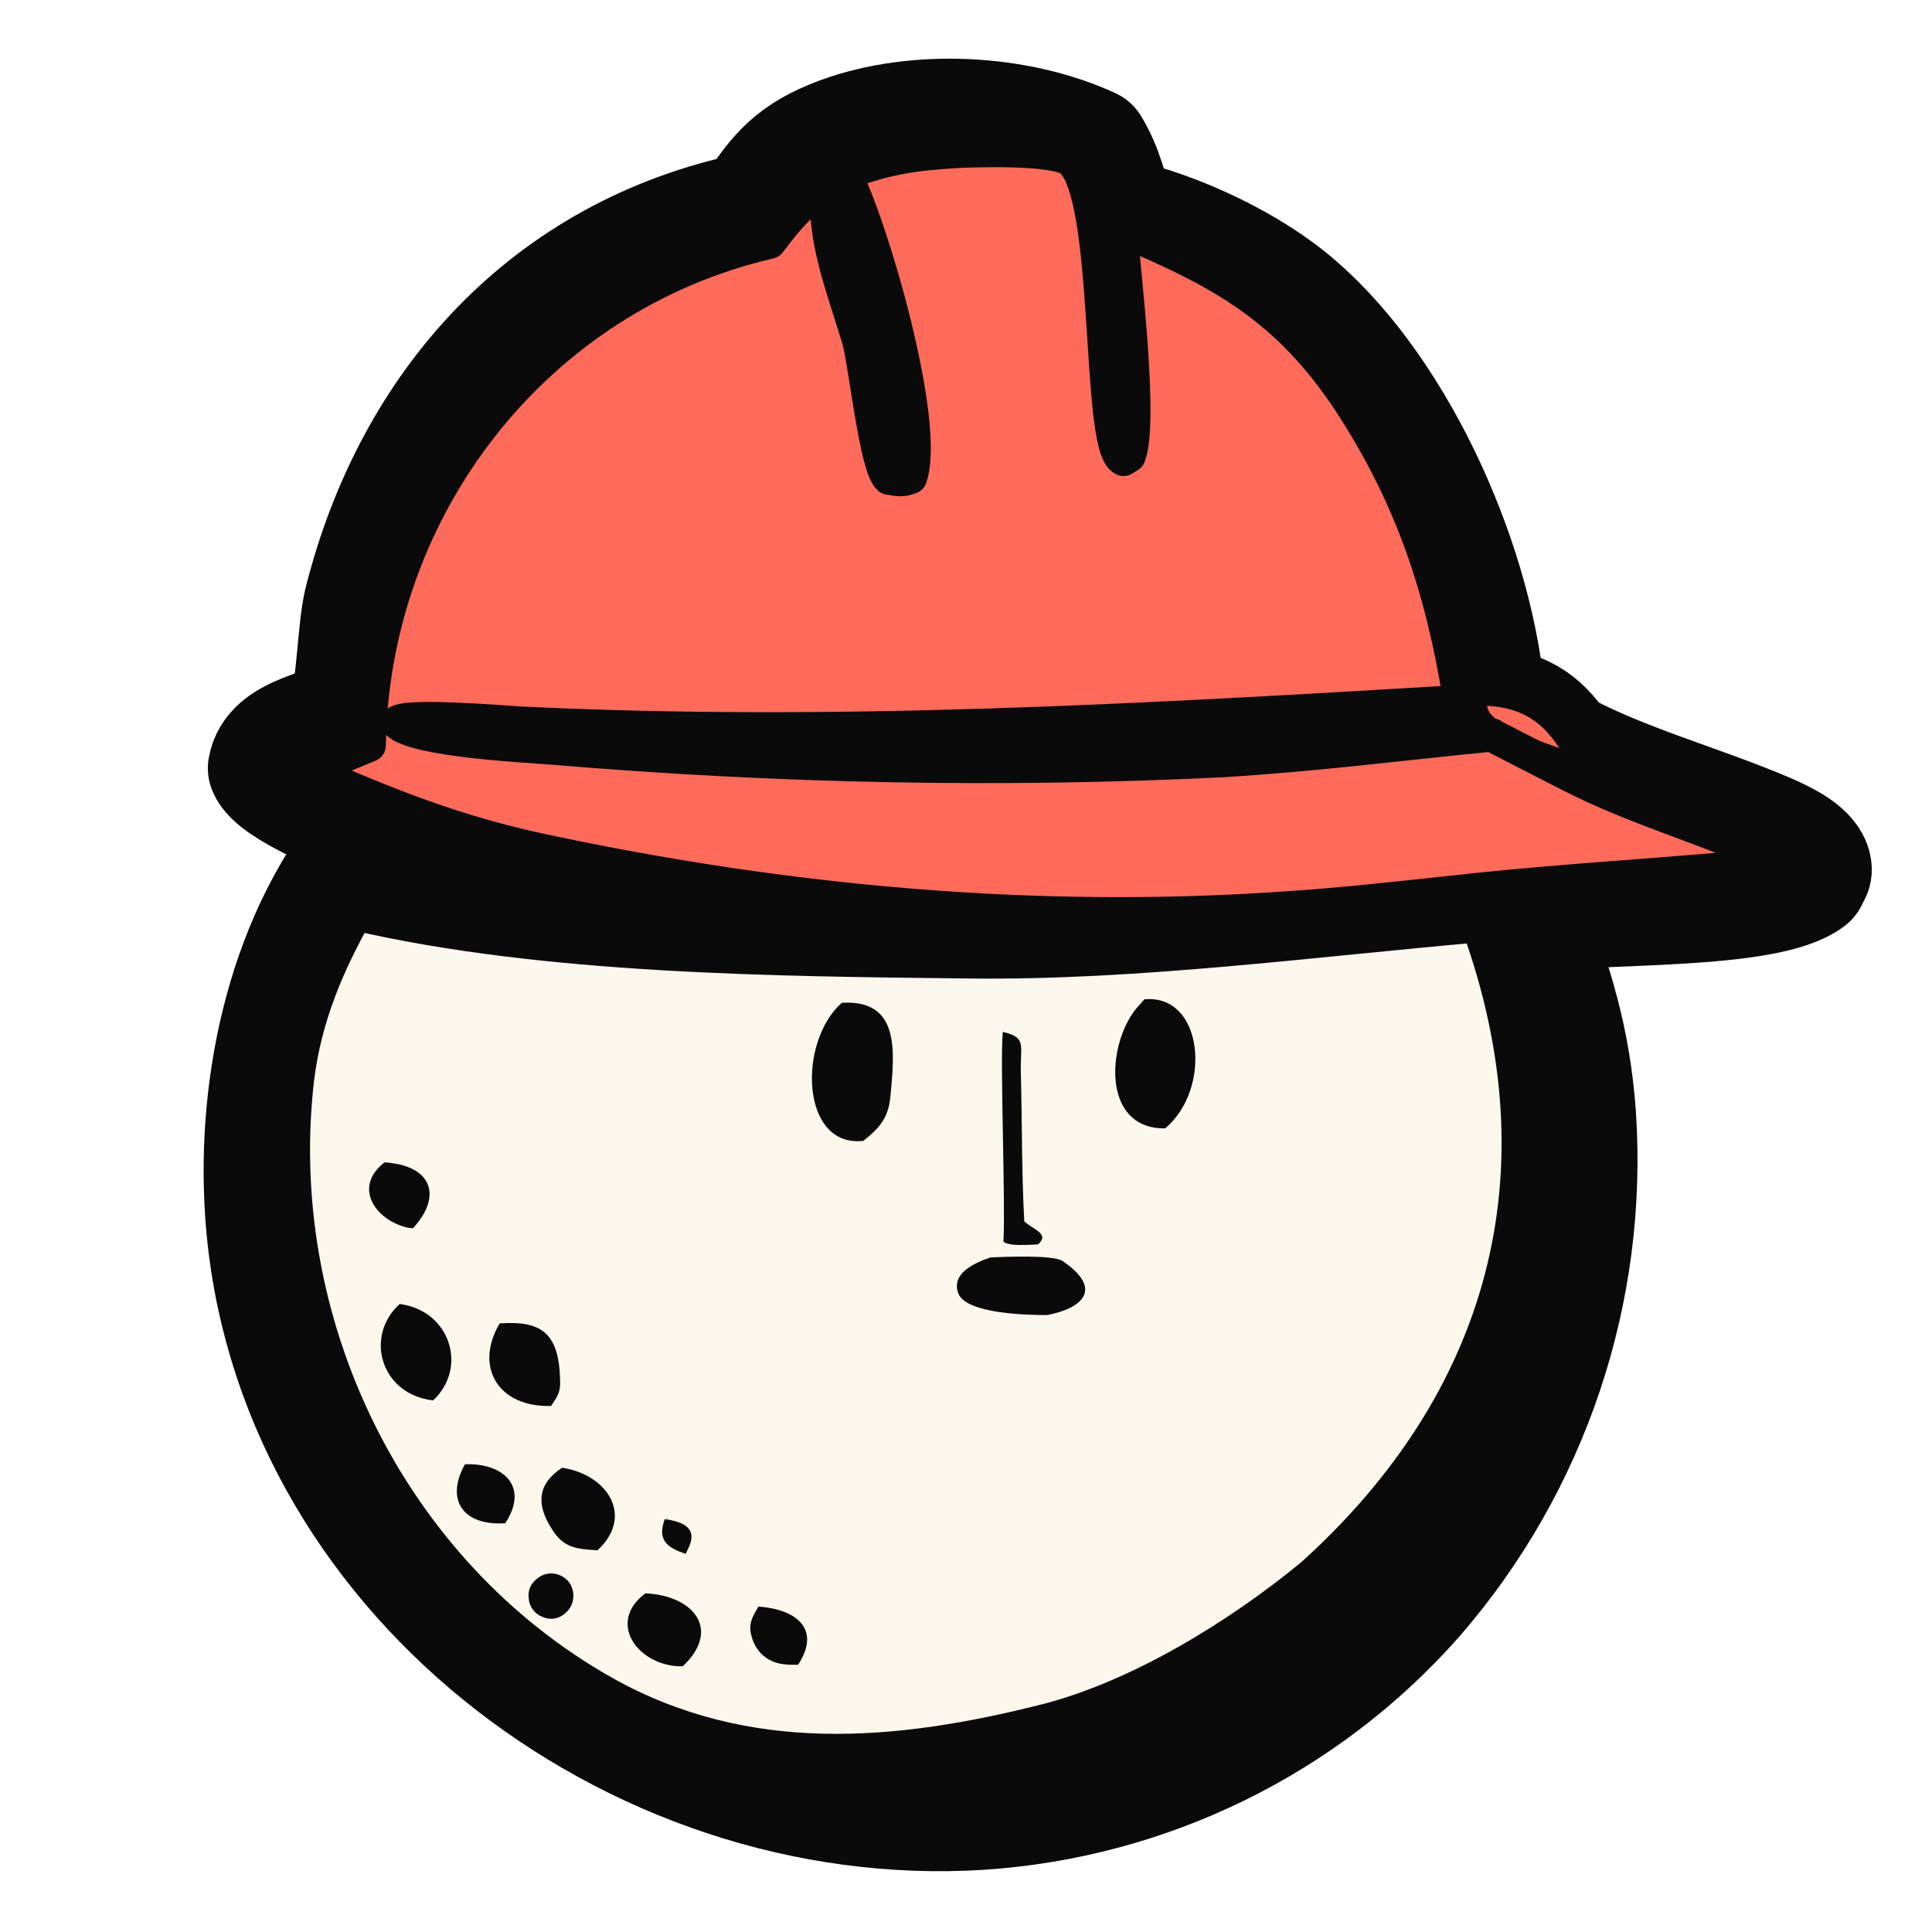
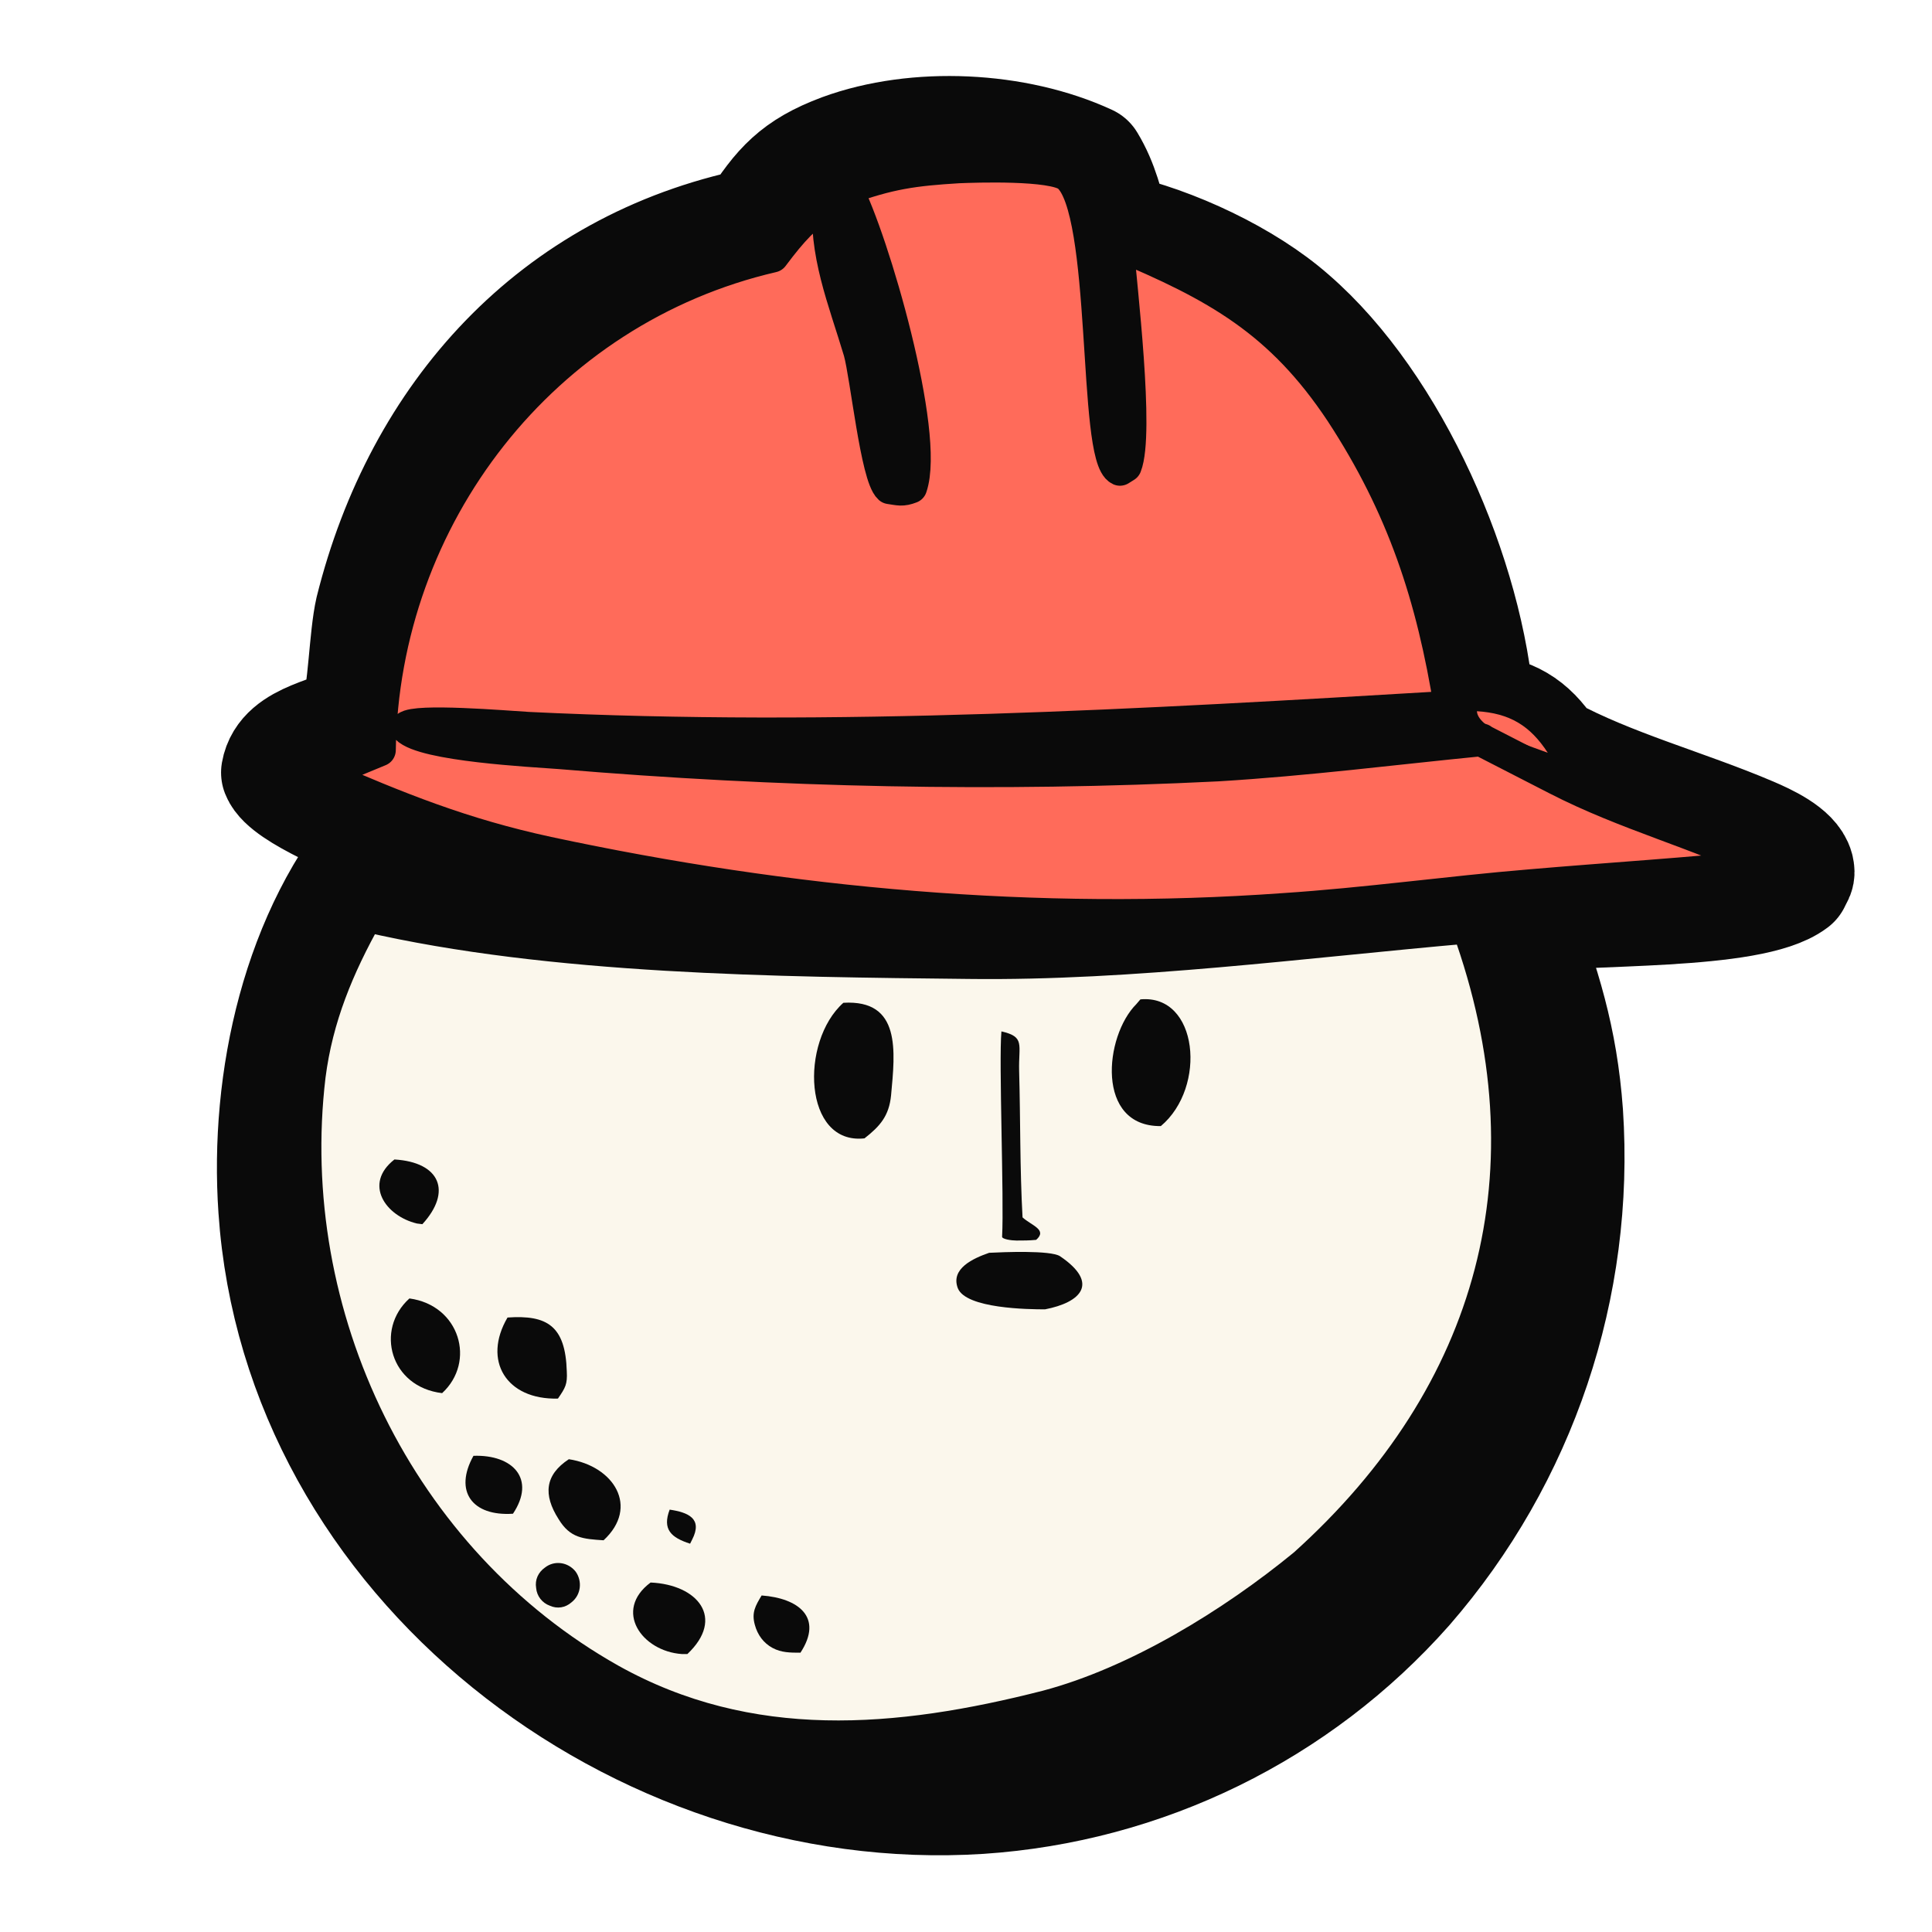
- <svg xmlns="http://www.w3.org/2000/svg" viewBox="734.3 372.4 278.4 278.4">
+ <svg xmlns="http://www.w3.org/2000/svg" viewBox="731.8 369.7 283.6 283.6">
  <g data-outlined="1" fill="#0a0a0a" stroke="#0a0a0a" stroke-width="16.9" stroke-linejoin="round">
    <path d="M842.7 402.8C846.3 397.2 848.7 394.4 855.4 391.9C866.3 387.9 880.9 388.6 891.5 393.5C893.5 396.8 894.1 399.9 895.2 403.6C903.9 405.5 914.6 410.5 921.3 416.4C936.2 429.3 947.2 454.6 948.6 474.1C953.4 474.4 956.4 476.2 959 480.2C968.2 485.2 979.2 488.1 988.8 492.2C990.9 493.1 994.9 494.9 995.5 497.2C995.7 498.1 995.5 498 995 499.1C988.8 503.8 964.7 502.7 954.5 504.1C958.3 514.4 960.8 522.1 961.6 533.1C963.3 558.5 954.9 583.5 938.2 602.7C922.2 620.8 899.7 631.8 875.6 633.4C825.5 636.6 775.8 598.8 772.3 547.2C771 528.3 775.7 506.6 788.5 492.1C785 490.5 773.9 486.2 772.7 483.1C773.6 477.9 781.6 477.6 784.3 475.2C785.5 471.2 785.6 463.2 786.5 459.3C793.6 430.8 813.2 408.9 842.7 402.8Z" />
    <path d="M785.6 504.1C812.8 510.4 846.1 510.7 874 511C897.9 511.3 923.3 507.9 947.3 505.8C960.2 541.5 951.2 574.3 923.3 599.4C912.7 608.1 898.7 616.7 885.5 620.2C863.6 625.8 841.8 627.7 821.4 616.3C790.3 598.8 773 562.8 777.2 527.6C778.3 519 781.4 511.6 785.6 504.1Z" />
    <path d="M855.6 516.9C864.1 516.4 863.2 524 862.6 530.5C862.3 533.5 861 535 858.7 536.8C849.7 537.8 849.2 522.6 855.6 516.9Z" />
    <path d="M899.2 516.4C907.7 515.6 909 529.3 902.2 535C892.6 535.1 893.9 521.8 898.6 517.1L899.2 516.4Z" />
    <path d="M877 553.6C879 553.5 886 553.2 887.4 554.1C893.3 558.1 890.4 560.9 885.2 561.9C882.8 561.9 873.6 561.8 872.4 558.8C871.3 555.9 874.7 554.4 877 553.6Z" />
    <path d="M791.9 560.3C799.3 561.3 801.7 569.6 796.7 574.2C789.1 573.3 786.8 564.9 791.9 560.3Z" />
    <path d="M878.8 521.1C882.3 521.9 881.3 523 881.4 526.9C881.6 534.1 881.5 541.2 881.9 548.4C883.2 549.6 885.6 550.2 883.9 551.7C882.9 551.8 882 551.8 881 551.8C880.3 551.8 878.8 551.6 878.9 551.2C879.2 545.7 878.4 525.4 878.8 521.1Z" />
    <path d="M872.5 394.2C875 394.1 886.3 393.7 888.6 395.5C894.6 400.5 892.3 436.8 896.2 438.6L897 438.1C898.9 433.3 896.3 411.8 895.8 405.5C910.4 411.6 919.8 416.8 928.7 430.2C937.8 444.1 942.1 457.3 944.7 473.5C899.4 476.2 854.6 478.8 809.3 476.6C806 476.4 792.8 475.3 791.5 476.5C794 479.1 810.1 479.9 814 480.2C846.1 482.9 878.3 483.6 910.5 482C923.7 481.2 936.1 479.6 949.3 478.3L949.2 478.3L960.3 484C970.6 489.3 981 491.9 991.1 496.8C979.6 498 968.1 498.7 956.5 499.7C944.4 500.7 932.4 502.4 920.2 503.2C884 505.8 847.7 502.5 812.2 494.9C799.7 492.2 790.3 488.4 778.8 483.4L787.5 479.8C788 445.5 811.5 415.1 845.2 407.3C848.2 403.3 849.7 401.8 853.5 398.8C852.8 406.8 855.7 413.6 858 421.3C859 424.9 860.5 439.6 862.4 441.3C863.8 441.5 864.2 441.7 865.5 441.2C868.2 433.4 859.9 404.8 856 397.4C862.3 395.1 865.9 394.6 872.5 394.2Z" />
  </g>
  <path fill="#0a0a0a" d="M842.7 402.8C846.3 397.2 848.7 394.4 855.4 391.9C866.3 387.9 880.9 388.6 891.5 393.5C893.5 396.8 894.1 399.9 895.2 403.6C903.9 405.5 914.6 410.5 921.3 416.4C936.2 429.3 947.2 454.6 948.6 474.1C953.4 474.4 956.4 476.2 959 480.2C968.2 485.2 979.2 488.1 988.8 492.2C990.9 493.1 994.9 494.9 995.5 497.2C995.7 498.1 995.5 498 995 499.1C988.8 503.8 964.7 502.7 954.5 504.1C958.3 514.4 960.8 522.1 961.6 533.1C963.3 558.5 954.9 583.5 938.2 602.7C922.2 620.8 899.7 631.8 875.6 633.4C825.5 636.6 775.8 598.8 772.3 547.2C771 528.3 775.7 506.6 788.5 492.1C785 490.5 773.9 486.2 772.7 483.1C773.6 477.9 781.6 477.6 784.3 475.2C785.5 471.2 785.6 463.2 786.5 459.3C793.6 430.8 813.2 408.9 842.7 402.8Z" />
  <path fill="#ff6b5a" d="M948.6 474.1C953.4 474.4 956.4 476.2 959 480.2C956.6 479.3 948.7 476.8 948.6 474.1Z" />
  <path stroke="#0a0a0a" stroke-width="4.8" stroke-linejoin="round" fill="#fbf7ec" d="M785.6 504.1C812.8 510.4 846.1 510.7 874 511C897.9 511.3 923.3 507.9 947.3 505.8C960.2 541.5 951.2 574.3 923.3 599.4C912.7 608.1 898.7 616.7 885.5 620.2C863.6 625.8 841.8 627.7 821.4 616.3C790.3 598.8 773 562.8 777.2 527.6C778.3 519 781.4 511.6 785.6 504.1Z" />
  <path fill="#0a0a0a" d="M855.6 516.9C864.1 516.4 863.2 524 862.6 530.5C862.3 533.5 861 535 858.7 536.8C849.7 537.8 849.2 522.6 855.6 516.9Z" />
  <path fill="#0a0a0a" d="M899.2 516.4C907.7 515.6 909 529.3 902.2 535C892.6 535.1 893.9 521.8 898.6 517.1L899.2 516.4Z" />
  <path fill="#0a0a0a" d="M877 553.6C879 553.5 886 553.2 887.4 554.1C893.3 558.1 890.4 560.9 885.2 561.9C882.8 561.9 873.6 561.8 872.4 558.8C871.3 555.9 874.7 554.4 877 553.6Z" />
  <path fill="#0a0a0a" d="M791.9 560.3C799.3 561.3 801.7 569.6 796.7 574.2C789.1 573.3 786.8 564.9 791.9 560.3Z" />
  <path fill="#0a0a0a" d="M806.3 563.1C812.1 562.7 814.8 564.3 815 571C815.1 572.9 814.8 573.4 813.7 575C806.1 575.2 802.6 569.4 806.3 563.1Z" />
  <path fill="#0a0a0a" d="M815.3 583.9C821.9 584.9 825.7 590.9 820.4 595.8C817.4 595.6 815.5 595.5 813.8 592.7C811.5 589.1 811.8 586.2 815.3 583.9Z" />
  <path fill="#0a0a0a" d="M878.8 521.1C882.3 521.9 881.3 523 881.4 526.9C881.6 534.1 881.5 541.2 881.9 548.4C883.2 549.6 885.6 550.2 883.9 551.7C882.9 551.8 882 551.8 881 551.8C880.3 551.8 878.8 551.6 878.9 551.2C879.2 545.7 878.4 525.4 878.8 521.1Z" />
  <path fill="#0a0a0a" d="M827.3 602C834.2 602.3 838.3 607.2 832.7 612.5L831.9 612.5C826 612.1 821.8 606.1 827.3 602Z" />
  <path fill="#0a0a0a" d="M789.7 539.9C796.4 540.3 798.2 544.6 793.8 549.4L793 549.3C788.4 548.2 785.1 543.5 789.7 539.9Z" />
  <path fill="#0a0a0a" d="M801.3 583.4C807.1 583.2 810.5 586.8 807.1 591.9C801.1 592.3 798.4 588.6 801.3 583.4Z" />
  <path fill="#0a0a0a" d="M843.6 603.9C849 604.3 852.7 607.1 849.3 612.3C847.8 612.3 846.5 612.3 845.2 611.6C843.9 610.9 843 609.7 842.6 608.2C842.1 606.4 842.7 605.4 843.6 603.9Z" />
  <path fill="#0a0a0a" d="M811.8 599.8C813.2 598.7 815.2 599 816.3 600.4C817.3 601.8 817.1 603.8 815.7 604.9C814.8 605.7 813.6 605.9 812.5 605.4C811.4 605 810.6 604 810.5 602.8C810.3 601.6 810.8 600.5 811.8 599.8Z" />
  <path fill="#0a0a0a" d="M830.1 591.3C832.8 591.7 835 592.6 833.4 595.7L833.1 596.3C830.3 595.4 829 594.2 830.1 591.3Z" />
  <path stroke="#0a0a0a" stroke-width="4.8" stroke-linejoin="round" fill="#ff6b5a" d="M872.5 394.2C875 394.1 886.3 393.7 888.6 395.5C894.6 400.5 892.3 436.8 896.2 438.6L897 438.1C898.9 433.3 896.3 411.8 895.8 405.5C910.4 411.6 919.8 416.8 928.7 430.2C937.8 444.1 942.1 457.3 944.7 473.5C899.4 476.2 854.6 478.8 809.3 476.6C806 476.4 792.8 475.3 791.5 476.5C794 479.1 810.1 479.9 814 480.2C846.1 482.9 878.3 483.6 910.5 482C923.7 481.2 936.1 479.6 949.3 478.3L949.2 478.3L960.3 484C970.6 489.3 981 491.9 991.1 496.8C979.6 498 968.1 498.7 956.5 499.7C944.4 500.7 932.4 502.4 920.2 503.2C884 505.8 847.7 502.5 812.2 494.9C799.7 492.2 790.3 488.4 778.8 483.4L787.5 479.8C788 445.5 811.5 415.1 845.2 407.3C848.2 403.3 849.7 401.8 853.5 398.8C852.8 406.8 855.7 413.6 858 421.3C859 424.9 860.5 439.6 862.4 441.3C863.8 441.5 864.2 441.7 865.5 441.2C868.2 433.4 859.9 404.8 856 397.4C862.3 395.1 865.9 394.6 872.5 394.2Z" />
</svg>
